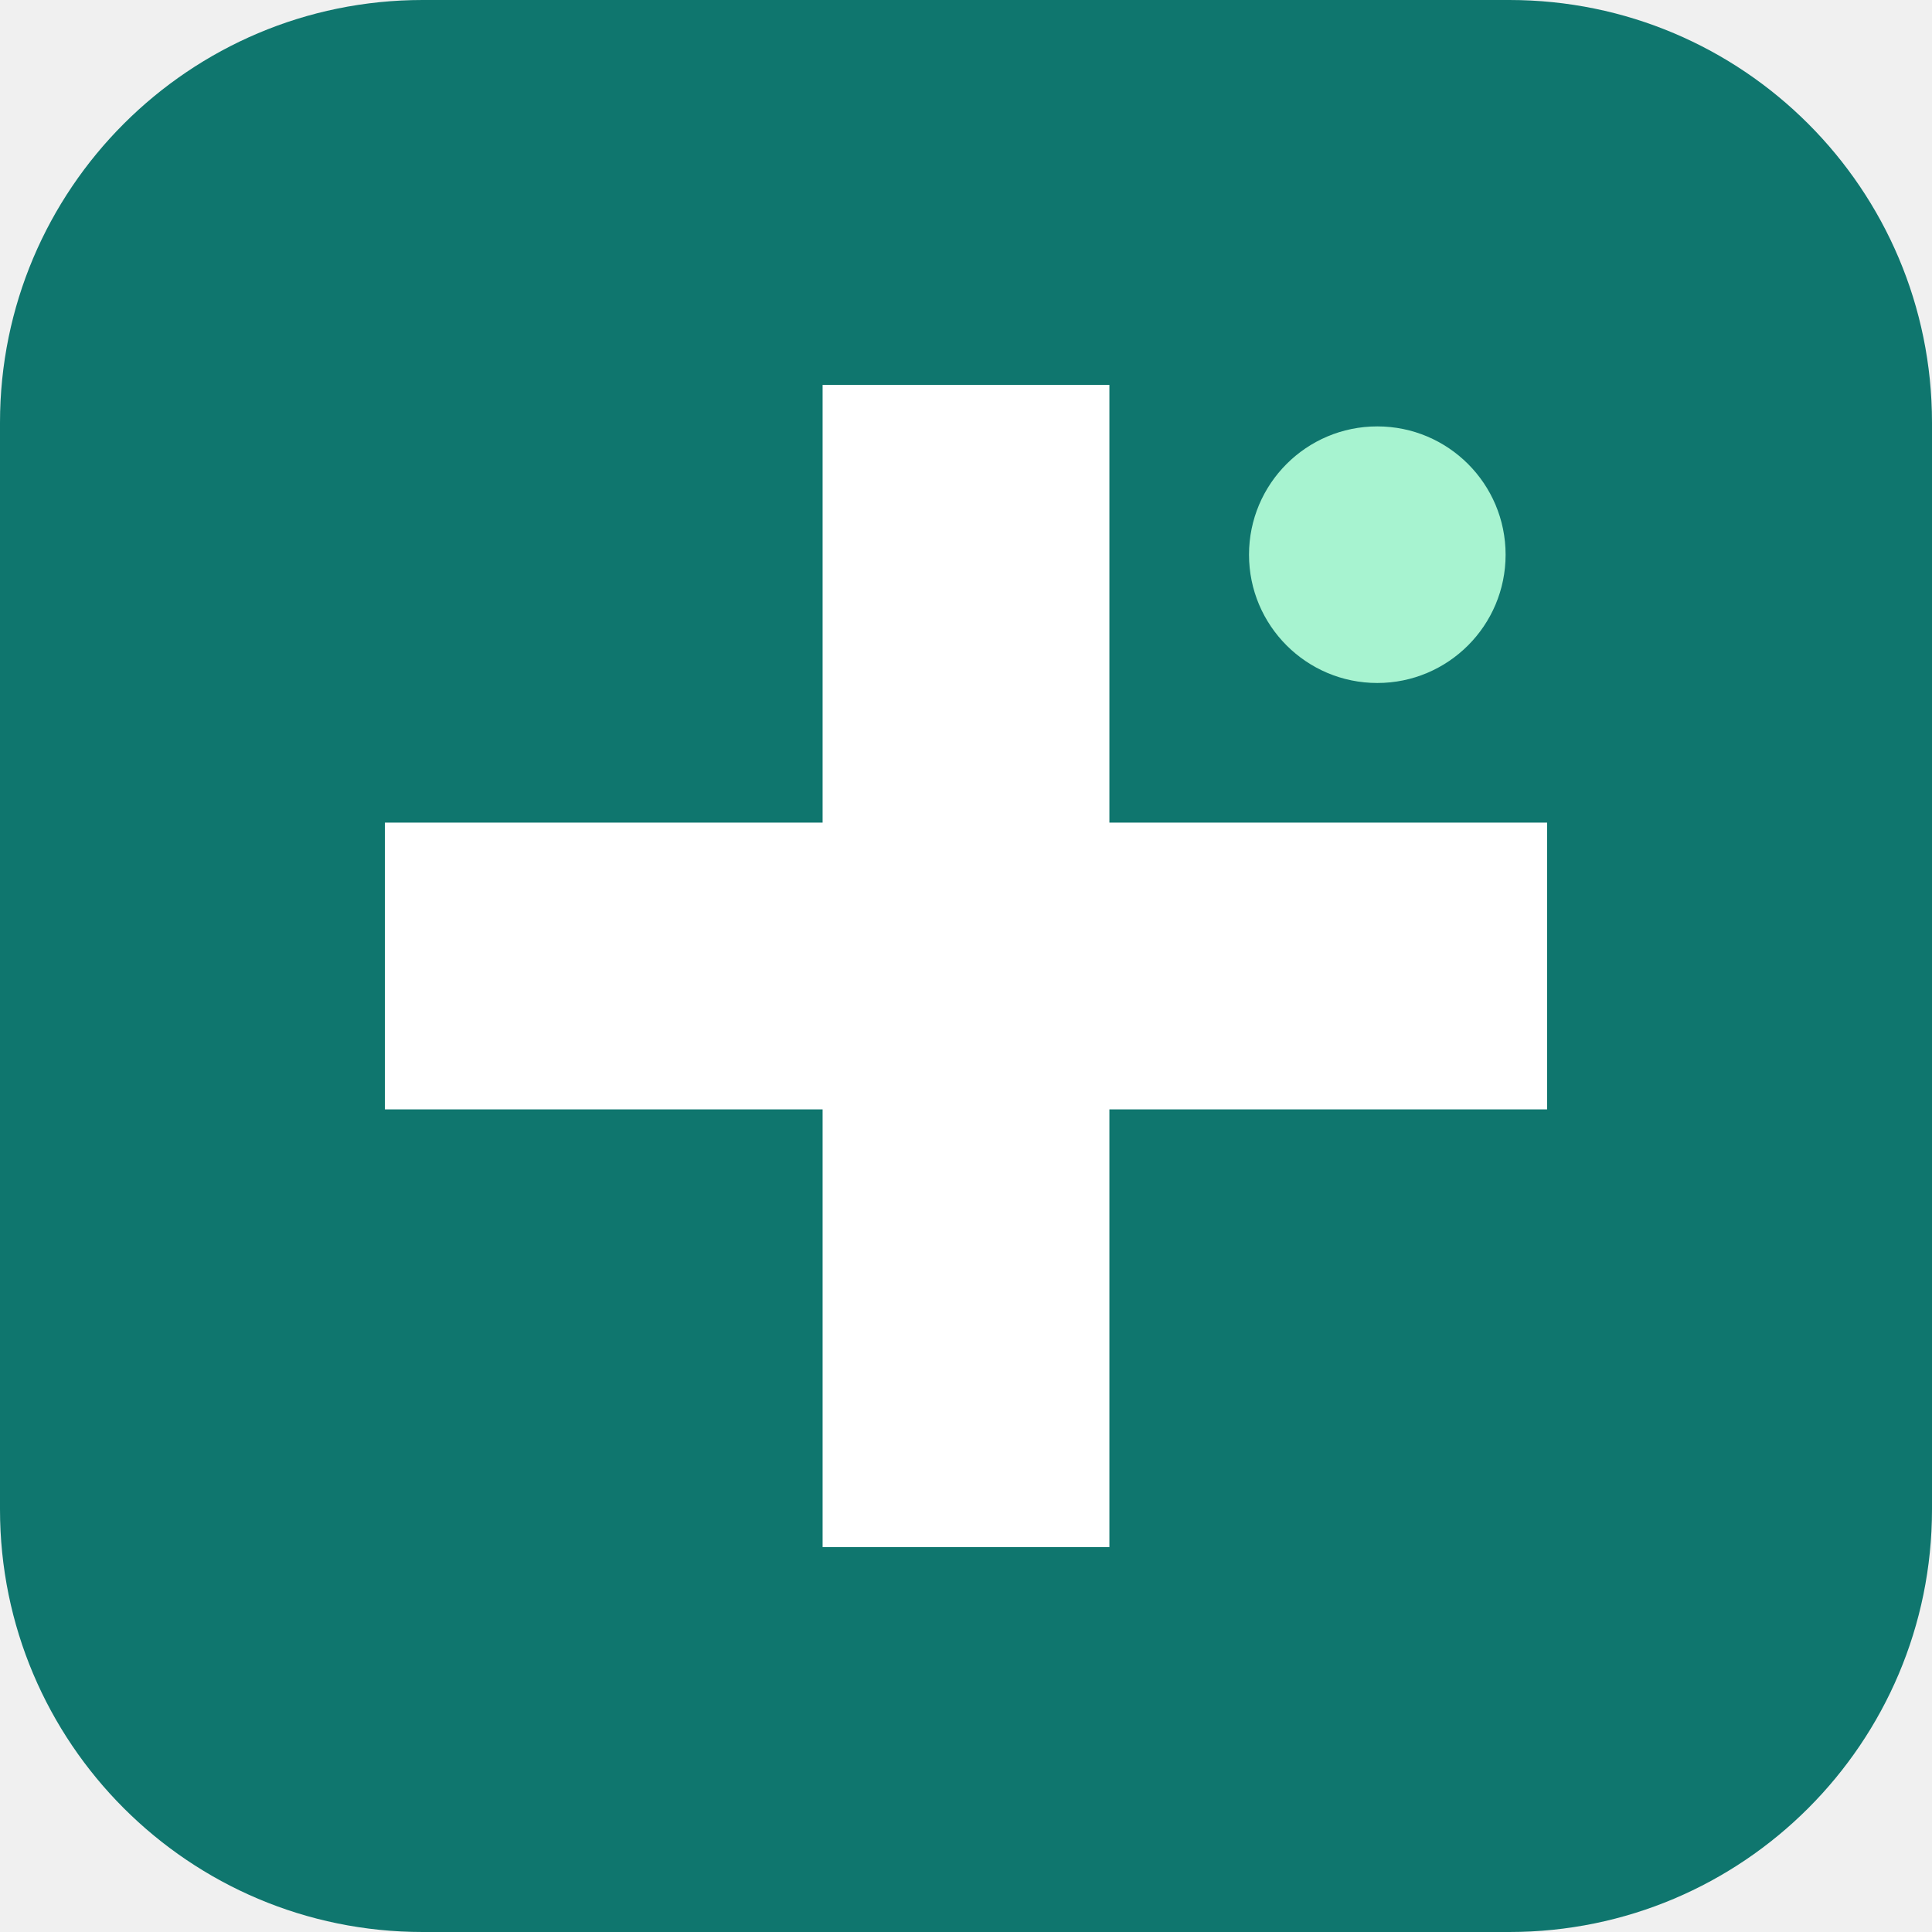
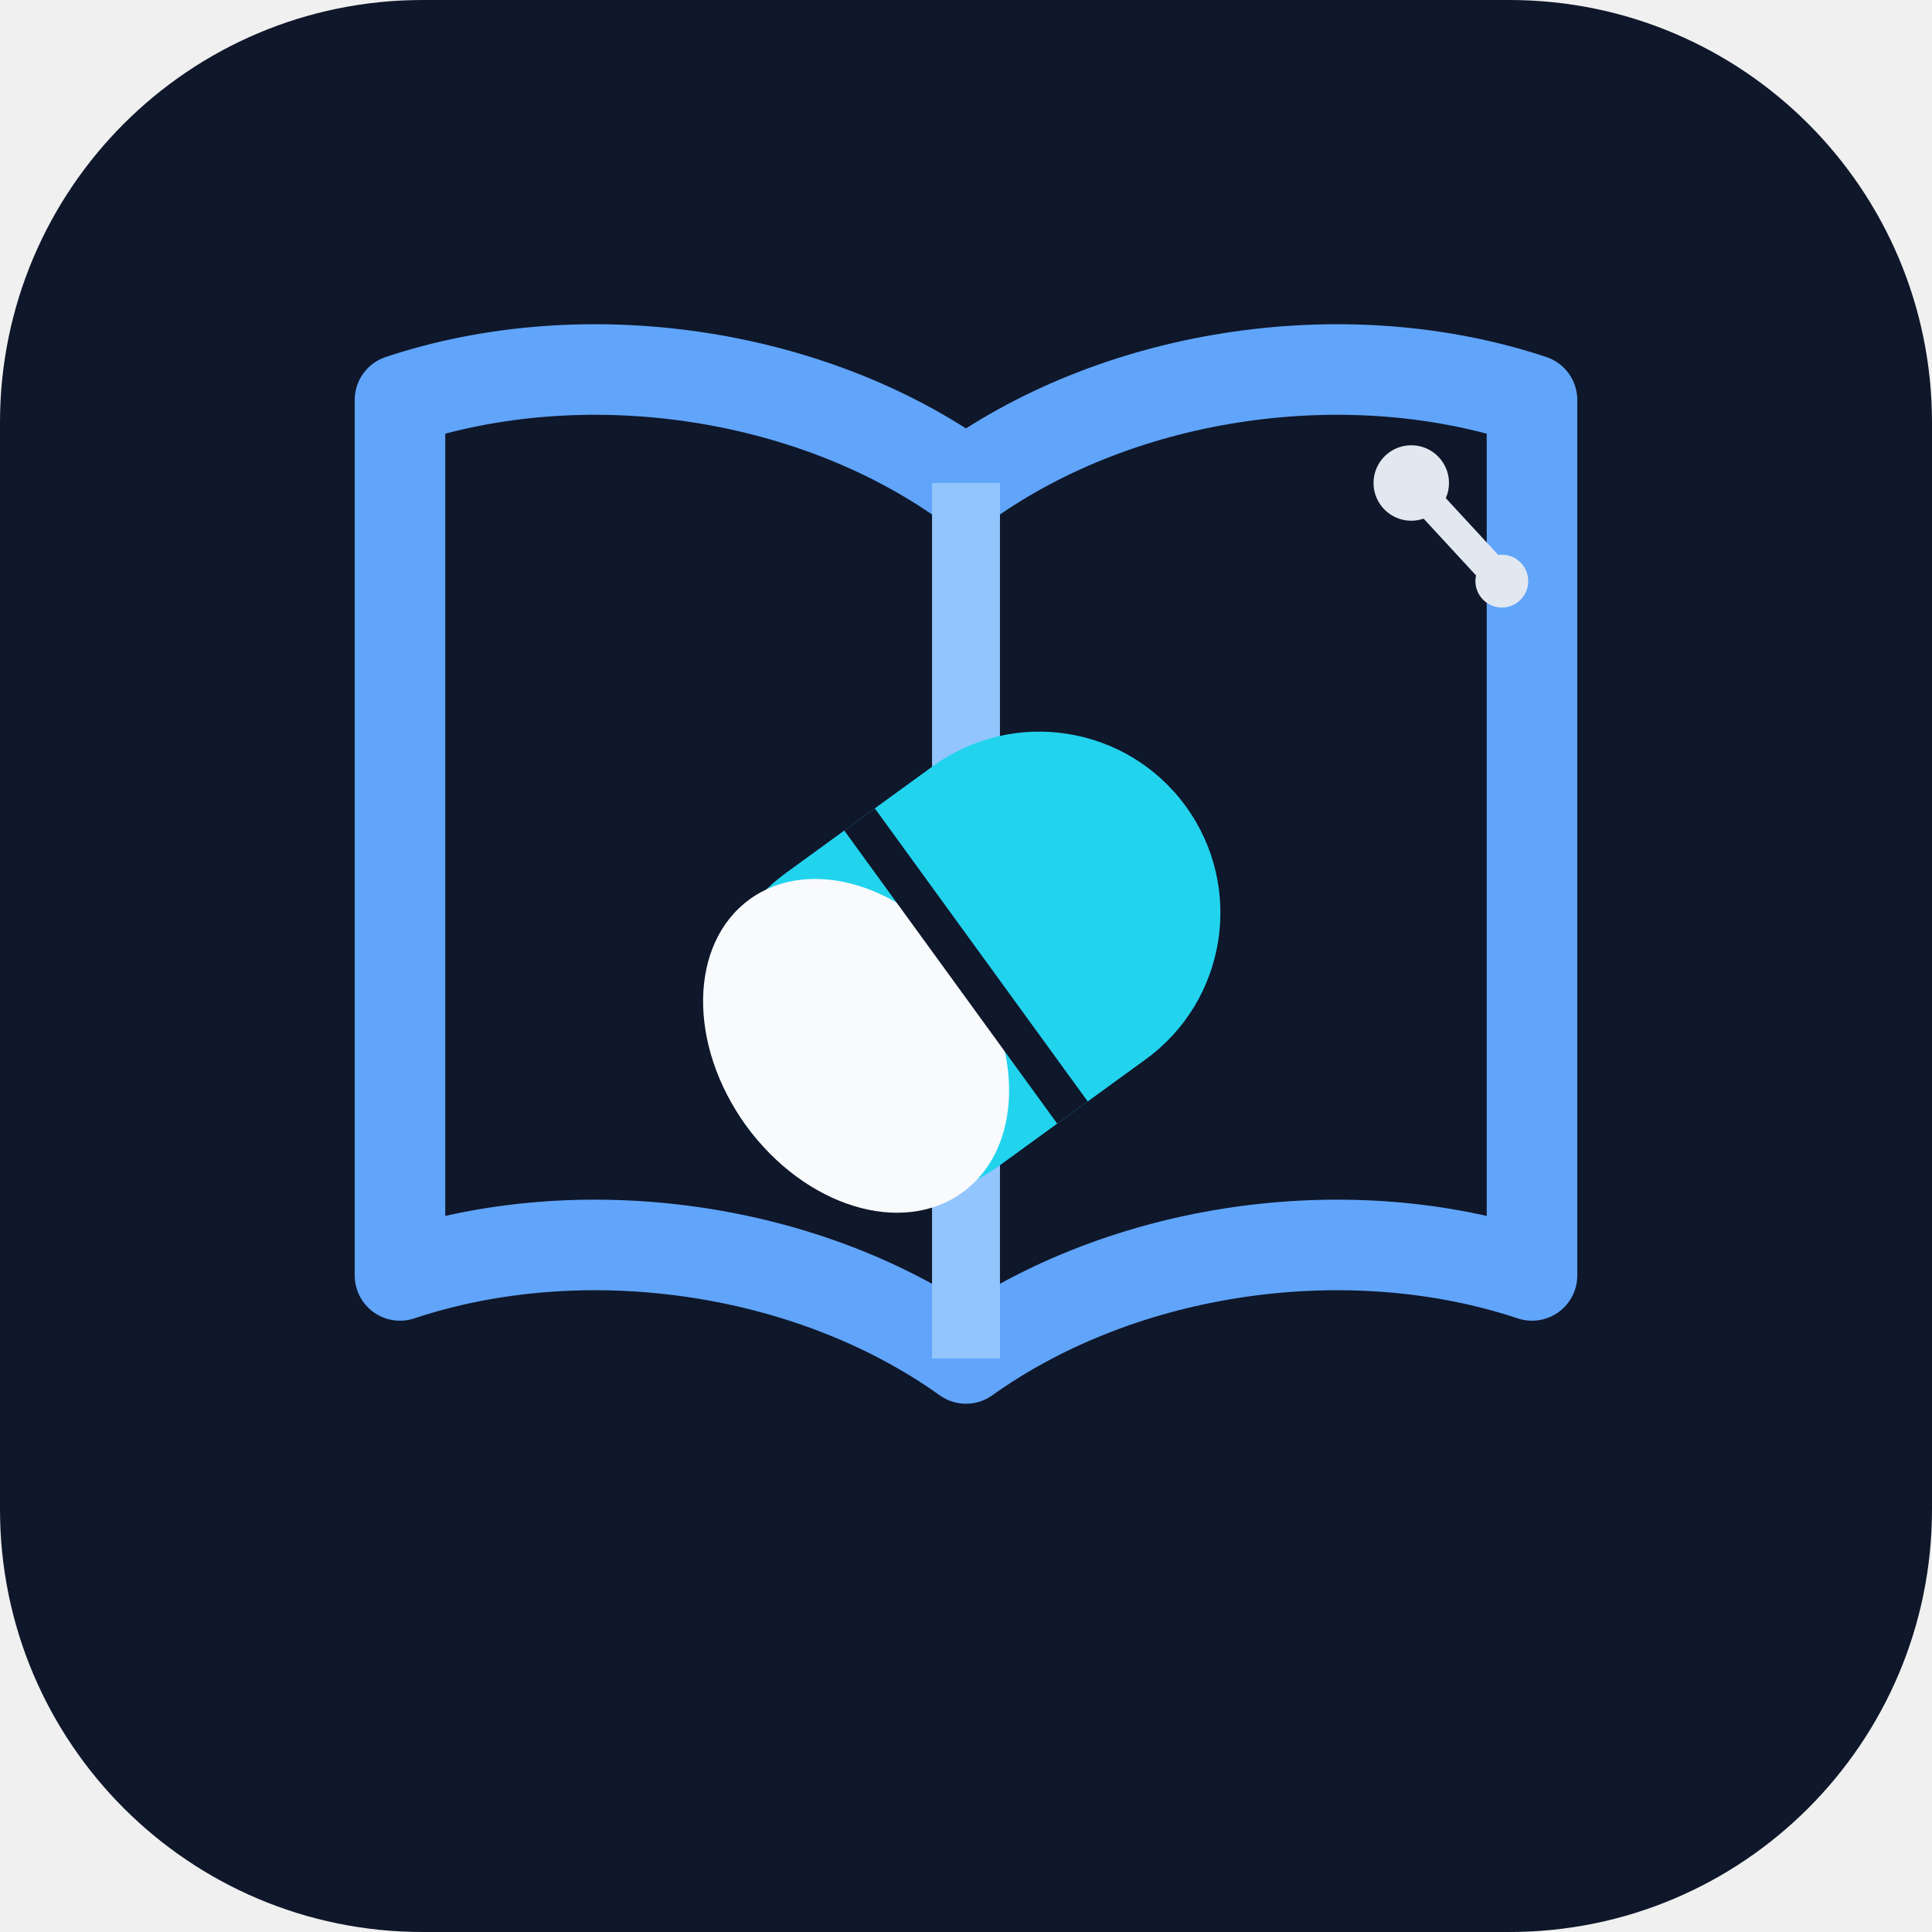
- <svg xmlns="http://www.w3.org/2000/svg" viewBox="0 0 512 512" role="img" aria-label="PharmaHub">
-   <rect width="512" height="512" rx="112" fill="#0f766e" />
-   <path d="M218 102h76v116h116v76H294v116h-76V294H102v-76h116z" fill="#fff" />
-   <circle cx="365" cy="147" r="34" fill="#a7f3d0" />
+ <svg xmlns="http://www.w3.org/2000/svg" viewBox="0 0 512 512" role="img" aria-label="PharmaHub AI">
+   <rect width="512" height="512" rx="112" fill="#0f172a" />
+   <path d="M256 128c-42-30-102-38-150-22v232c48-16 108-8 150 22 42-30 102-38 150-22V106c-48-16-108-8-150 22Z" fill="none" stroke="#60a5fa" stroke-width="24" stroke-linejoin="round" />
+   <path d="M256 128v232" fill="none" stroke="#93c5fd" stroke-width="18" />
+   <g transform="rotate(-36 256 256)">
+     <rect x="184" y="208" width="144" height="96" rx="48" fill="#22d3ee" />
+     <rect x="184" y="208" width="72" height="96" rx="48" fill="#f8fafc" />
+     <path d="M256 208v96" stroke="#0f172a" stroke-width="10" />
+   </g>
+   <circle cx="374" cy="128" r="10" fill="#e2e8f0" />
+   <circle cx="398" cy="154" r="7" fill="#e2e8f0" />
+   <path d="M374 128l24 26" stroke="#e2e8f0" stroke-width="8" stroke-linecap="round" />
</svg>
